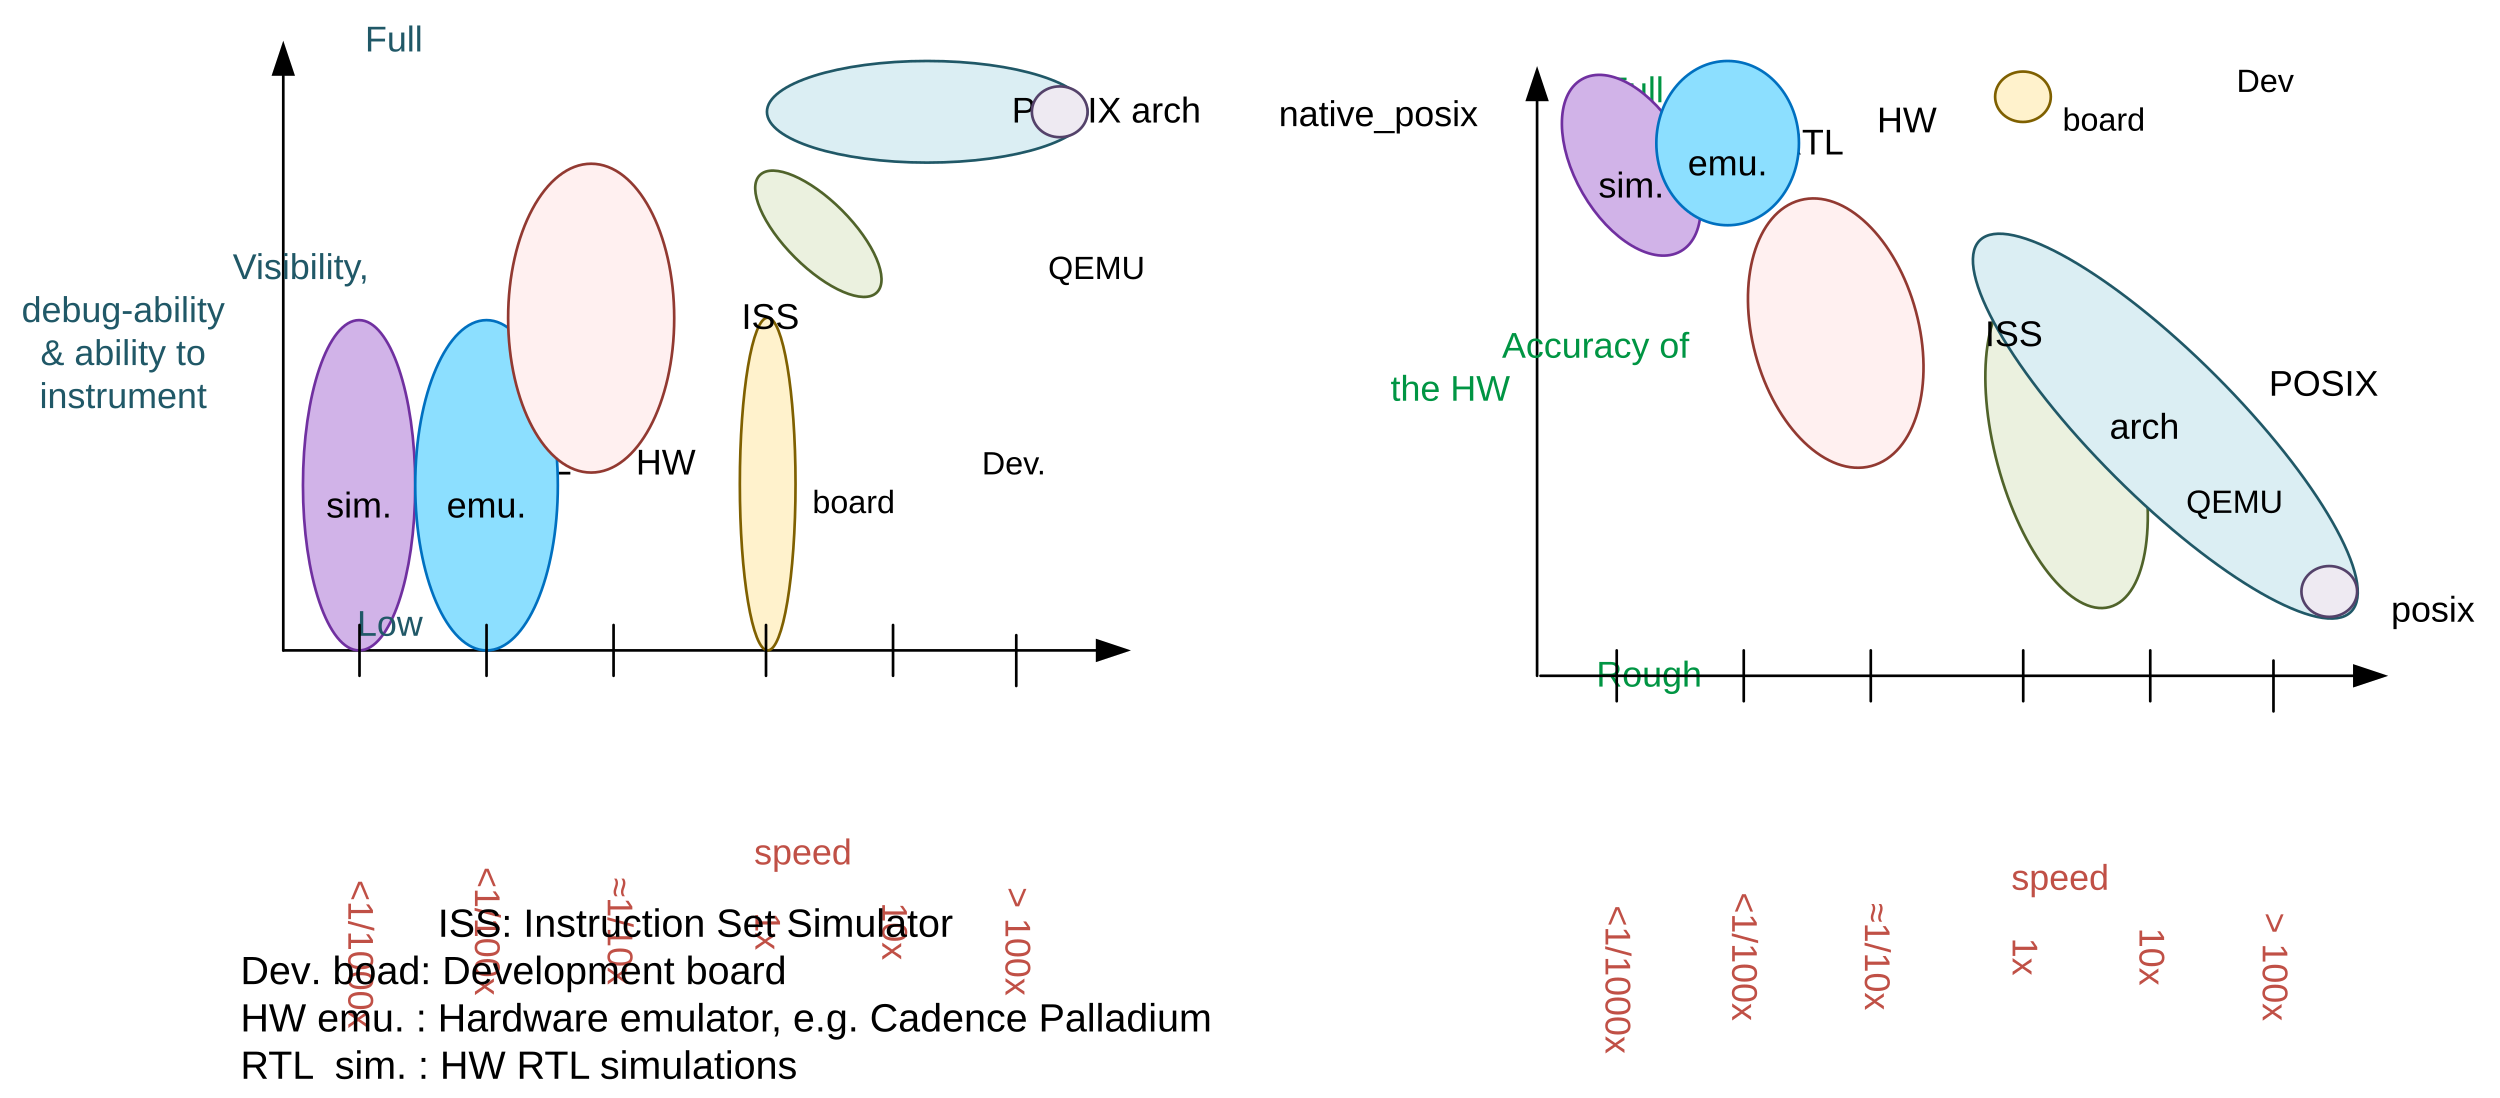
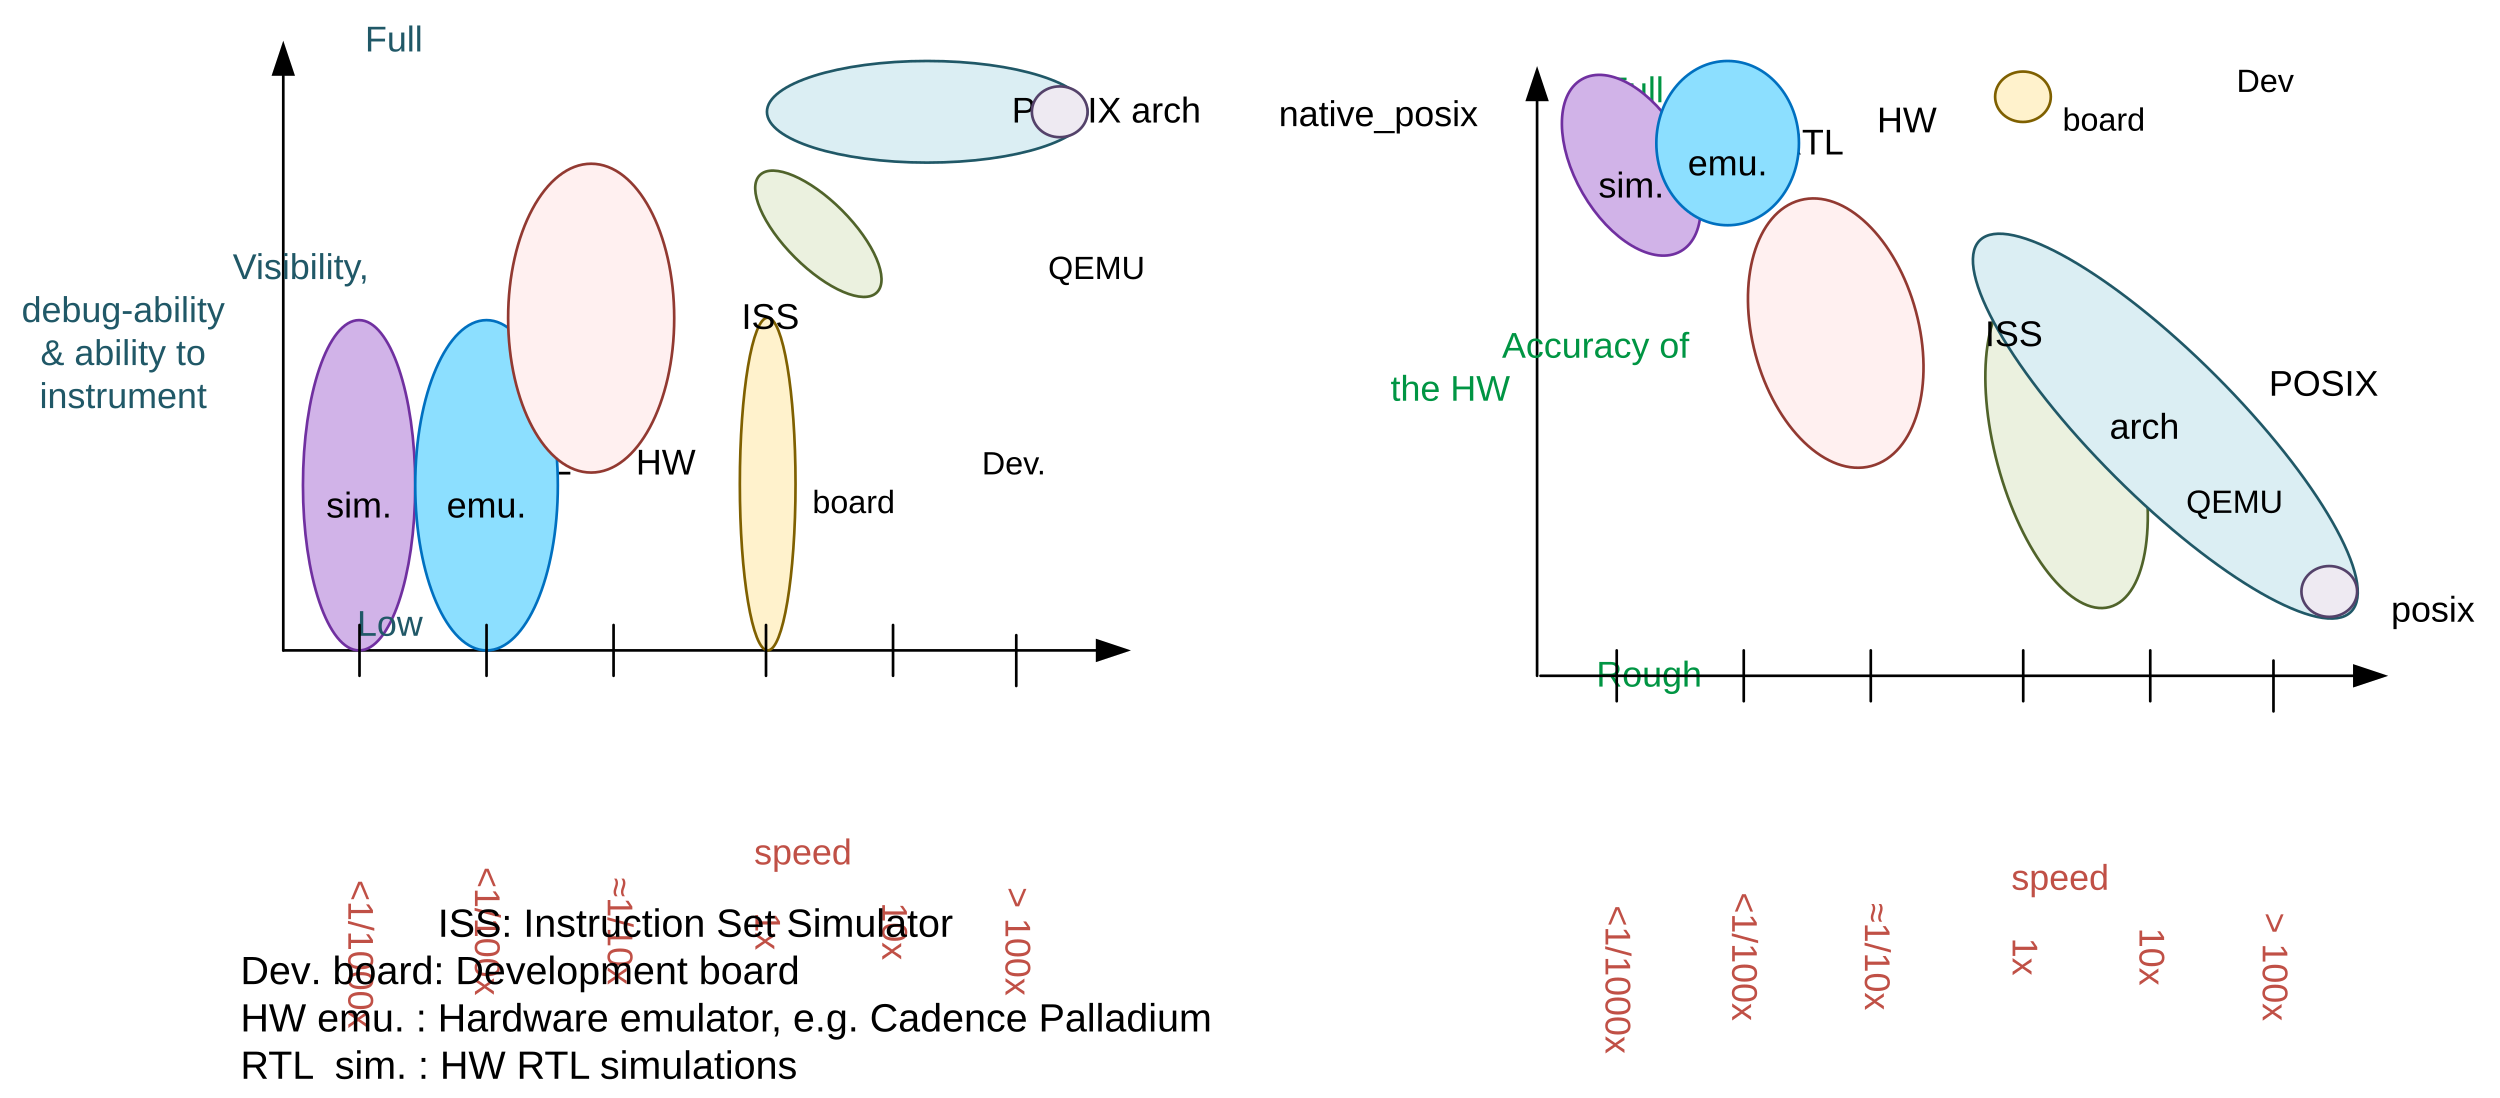
<svg xmlns="http://www.w3.org/2000/svg" xmlns:ns1="http://schemas.microsoft.com/visio/2003/SVGExtensions/" xmlns:xlink="http://www.w3.org/1999/xlink" width="9.685in" height="4.252in" viewBox="0 0 697.323 306.142" xml:space="preserve" color-interpolation-filters="sRGB" class="st19">
  <ns1:documentProperties ns1:langID="1033" ns1:metric="true" ns1:viewMarkup="false">
    <ns1:userDefs>
      <ns1:ud ns1:nameU="msvNoAutoConnect" ns1:val="VT0(1):26" />
    </ns1:userDefs>
  </ns1:documentProperties>
  <style type="text/css">
	
		.st1 {marker-end:url(#mrkr13-6);stroke:#000000;stroke-linecap:round;stroke-linejoin:round;stroke-width:0.75}
		.st2 {fill:#000000;fill-opacity:1;stroke:#000000;stroke-opacity:1;stroke-width:0.229}
		.st3 {fill:none;stroke:none;stroke-linecap:round;stroke-linejoin:round;stroke-width:0.75}
		.st4 {fill:#c05046;font-family:Arial;font-size:0.833em}
		.st5 {fill:#205867;font-family:Arial;font-size:0.833em}
		.st6 {font-size:1em}
		.st7 {fill:#009543;font-family:Arial;font-size:0.833em}
		.st8 {fill:#d1b3e8;stroke:#7030a0;stroke-linecap:round;stroke-linejoin:round;stroke-width:0.75}
		.st9 {fill:#000000;font-family:Arial;font-size:0.833em}
		.st10 {fill:#8cdfff;stroke:#0070c0;stroke-linecap:round;stroke-linejoin:round;stroke-width:0.75}
		.st11 {fill:#ebf1df;stroke:#50632a;stroke-linecap:round;stroke-linejoin:round;stroke-width:0.75}
		.st12 {stroke:#000000;stroke-linecap:round;stroke-linejoin:round;stroke-width:0.75}
		.st13 {fill:#000000;font-family:Arial;font-size:0.917em}
		.st14 {fill:#fff2cc;stroke:#7f6000;stroke-linecap:round;stroke-linejoin:round;stroke-width:0.75}
		.st15 {fill:#dbeef3;stroke:#205867;stroke-linecap:round;stroke-linejoin:round;stroke-width:0.75}
		.st16 {fill:#fff0f0;stroke:#923931;stroke-linecap:round;stroke-linejoin:round;stroke-width:0.75}
		.st17 {fill:#000000;font-family:Arial;font-size:0.75em}
		.st18 {fill:#eeeaf2;stroke:#54426a;stroke-linecap:round;stroke-linejoin:round;stroke-width:0.75}
		.st19 {fill:none;fill-rule:evenodd;font-size:12px;overflow:visible;stroke-linecap:square;stroke-miterlimit:3}
	
	</style>
  <defs id="Markers">
    <g id="lend13">
      <path d="M 3 1 L 0 0 L 3 -1 L 3 1 " style="stroke:none" />
    </g>
    <marker id="mrkr13-6" class="st2" ns1:arrowType="13" ns1:arrowSize="2" ns1:setback="13.08" refX="-13.08" orient="auto" markerUnits="strokeWidth" overflow="visible">
      <use xlink:href="#lend13" transform="scale(-4.36,-4.36) " />
    </marker>
  </defs>
  <g ns1:mID="0" ns1:index="1" ns1:groupContext="foregroundPage">
    <ns1:pageProperties ns1:drawingScale="0.0393701" ns1:pageScale="0.0393701" ns1:drawingUnits="24" ns1:shadowOffsetX="8.50394" ns1:shadowOffsetY="-8.50394" />
    <ns1:layer ns1:name="Connector" ns1:index="0" />
    <g id="shape1-1" ns1:mID="1" ns1:groupContext="shape" transform="translate(-227.126,181.417) rotate(-90)">
      <path d="M0 306.14 L160.27 306.14" class="st1" />
    </g>
    <g id="shape2-7" ns1:mID="2" ns1:groupContext="shape" transform="translate(79.0157,-124.724)">
      <path d="M0 306.14 L226.64 306.14" class="st1" />
    </g>
    <g id="shape3-12" ns1:mID="3" ns1:groupContext="shape" transform="translate(148.465,-53.8583)">
      <ns1:textBlock ns1:margins="rect(4,4,4,4)" ns1:tabSpace="42.5197" />
      <ns1:textRect cx="25.512" cy="291.969" width="51.03" height="28.346" />
      <rect x="0" y="277.795" width="51.024" height="28.346" class="st3" />
      <text x="11.89" y="294.97" class="st4" ns1:langID="6153">
        <ns1:paragraph ns1:horizAlign="1" />
        <ns1:tabList />speed</text>
    </g>
    <g id="shape4-15" ns1:mID="4" ns1:groupContext="shape" transform="translate(-3.18898,-199.134)">
      <ns1:textBlock ns1:margins="rect(4,4,4,4)" ns1:tabSpace="42.5197" />
      <ns1:textRect cx="37.559" cy="291.969" width="75.12" height="28.346" />
      <rect x="0" y="277.795" width="75.118" height="28.346" class="st3" />
      <text x="18.11" y="276.97" class="st5" ns1:langID="6153">
        <ns1:paragraph ns1:horizAlign="1" />
        <ns1:tabList />Visibility, <tspan x="9.21" dy="1.2em" class="st6">debug</tspan>-ability<ns1:newlineChar />
        <tspan x="14.49" dy="1.2em" class="st6">&amp; </tspan>ability to <tspan x="14.22" dy="1.2em" class="st6">instrument</tspan>
      </text>
    </g>
    <g id="shape8-21" ns1:mID="8" ns1:groupContext="shape" transform="translate(122.598,188.504) rotate(-90)">
      <path d="M0 306.14 L160.27 306.14" class="st1" />
    </g>
    <g id="shape9-26" ns1:mID="9" ns1:groupContext="shape" transform="translate(361.417,-189.185)">
      <ns1:textBlock ns1:margins="rect(4,4,4,4)" ns1:tabSpace="42.5197" />
      <ns1:textRect cx="31.89" cy="291.969" width="63.78" height="28.346" />
      <rect x="0" y="277.795" width="63.779" height="28.346" class="st3" />
      <text x="7.54" y="288.97" class="st7" ns1:langID="6153">
        <ns1:paragraph ns1:horizAlign="2" />
        <ns1:tabList />Accuracy of <tspan x="26.44" dy="1.2em" class="st6">the HW</tspan>
      </text>
    </g>
    <g id="shape32-30" ns1:mID="32" ns1:groupContext="shape" transform="translate(84.5022,-124.724)">
      <ns1:textBlock ns1:margins="rect(4,4,4,4)" ns1:tabSpace="42.5197" />
      <ns1:textRect cx="15.659" cy="260.079" width="31.32" height="92.126" />
      <ellipse cx="15.659" cy="260.079" rx="15.659" ry="46.063" class="st8" />
      <text x="6.21" y="257.08" class="st9" ns1:langID="6153">
        <ns1:paragraph ns1:horizAlign="1" />
        <ns1:tabList />RTL <tspan x="6.49" dy="1.2em" class="st6">sim</tspan>.</text>
    </g>
    <g id="shape31-34" ns1:mID="31" ns1:groupContext="shape" transform="translate(115.82,-124.724)">
      <ns1:textBlock ns1:margins="rect(4,4,4,4)" ns1:tabSpace="42.5197" />
      <ns1:textRect cx="19.888" cy="260.079" width="39.78" height="92.126" />
      <ellipse cx="19.888" cy="260.079" rx="19.888" ry="46.063" class="st10" />
      <text x="11.56" y="257.08" class="st9" ns1:langID="6153">
        <ns1:paragraph ns1:horizAlign="1" />
        <ns1:tabList />HW <tspan x="8.77" dy="1.2em" class="st6">emu</tspan>.</text>
    </g>
    <g id="shape34-38" ns1:mID="34" ns1:groupContext="shape" transform="translate(21.5629,-128.361) rotate(-45)">
      <ellipse cx="9.289" cy="283.032" rx="9.289" ry="23.11" class="st11" />
    </g>
    <g id="shape36-40" ns1:mID="36" ns1:groupContext="shape" transform="translate(378.334,-273.543)">
      <ns1:textBlock ns1:margins="rect(4,4,4,4)" ns1:tabSpace="42.5197" />
      <ns1:textRect cx="19.888" cy="299.055" width="39.78" height="14.173" />
      <rect x="0" y="291.969" width="39.776" height="14.173" class="st3" />
      <text x="19.66" y="302.06" class="st7" ns1:langID="6153">
        <ns1:paragraph ns1:horizAlign="2" />
        <ns1:tabList />Full</text>
    </g>
    <g id="shape37-43" ns1:mID="37" ns1:groupContext="shape" transform="translate(364.961,-110.551)">
      <ns1:textBlock ns1:margins="rect(4,4,4,4)" ns1:tabSpace="42.5197" />
      <ns1:textRect cx="31.89" cy="299.055" width="63.78" height="14.173" />
      <rect x="0" y="291.969" width="63.779" height="14.173" class="st3" />
      <text x="30.31" y="302.06" class="st7" ns1:langID="6153">
        <ns1:paragraph ns1:horizAlign="2" />
        <ns1:tabList />Rough</text>
    </g>
    <g id="shape38-46" ns1:mID="38" ns1:groupContext="shape" transform="translate(40.6109,-287.717)">
      <ns1:textBlock ns1:margins="rect(4,4,4,4)" ns1:tabSpace="42.5197" />
      <ns1:textRect cx="15.659" cy="299.055" width="31.32" height="14.173" />
      <rect x="0" y="291.969" width="31.318" height="14.173" class="st3" />
      <text x="11.2" y="302.06" class="st5" ns1:langID="6153">
        <ns1:paragraph ns1:horizAlign="2" />
        <ns1:tabList />Full</text>
    </g>
    <g id="shape39-49" ns1:mID="39" ns1:groupContext="shape" transform="translate(40.6109,-124.724)">
      <ns1:textBlock ns1:margins="rect(4,4,4,4)" ns1:tabSpace="42.5197" />
      <ns1:textRect cx="15.659" cy="299.055" width="31.32" height="14.173" />
      <rect x="0" y="291.969" width="31.318" height="14.173" class="st3" />
      <text x="8.97" y="302.06" class="st5" ns1:langID="6153">
        <ns1:paragraph ns1:horizAlign="2" />
        <ns1:tabList />Low</text>
    </g>
    <g id="shape41-52" ns1:mID="41" ns1:groupContext="shape" transform="translate(555.236,174.331) rotate(90)">
      <path d="M0 306.14 L14.17 306.14" class="st12" />
    </g>
    <g id="shape42-55" ns1:mID="42" ns1:groupContext="shape" transform="translate(477.283,174.331) rotate(90)">
      <path d="M0 306.14 L14.17 306.14" class="st12" />
    </g>
    <g id="shape43-58" ns1:mID="43" ns1:groupContext="shape" transform="translate(441.85,174.331) rotate(90)">
      <path d="M0 306.14 L14.17 306.14" class="st12" />
    </g>
    <g id="shape44-61" ns1:mID="44" ns1:groupContext="shape" transform="translate(406.417,174.331) rotate(90)">
      <path d="M0 306.14 L14.17 306.14" class="st12" />
    </g>
    <g id="shape45-64" ns1:mID="45" ns1:groupContext="shape" transform="translate(548.15,184.252) rotate(90)">
      <ns1:textBlock ns1:margins="rect(4,4,4,4)" ns1:tabSpace="42.5197" />
      <ns1:textRect cx="25.512" cy="299.055" width="51.03" height="14.173" />
      <rect x="0" y="291.969" width="51.024" height="14.173" class="st3" />
      <text x="17.45" y="302.06" class="st4" ns1:langID="6153">
        <ns1:paragraph ns1:horizAlign="1" />
        <ns1:tabList />10x</text>
    </g>
    <g id="shape46-67" ns1:mID="46" ns1:groupContext="shape" transform="translate(512.762,184.252) rotate(90)">
      <ns1:textBlock ns1:margins="rect(4,4,4,4)" ns1:tabSpace="42.5197" />
      <ns1:textRect cx="25.512" cy="299.055" width="51.03" height="14.173" />
      <rect x="0" y="291.969" width="51.024" height="14.173" class="st3" />
      <text x="20.23" y="302.06" class="st4" ns1:langID="6153">
        <ns1:paragraph ns1:horizAlign="1" />
        <ns1:tabList />1x</text>
    </g>
    <g id="shape47-70" ns1:mID="47" ns1:groupContext="shape" transform="translate(471.568,184.252) rotate(90)">
      <ns1:textBlock ns1:margins="rect(4,4,4,4)" ns1:tabSpace="42.5197" />
      <ns1:textRect cx="25.512" cy="299.055" width="51.03" height="14.173" />
      <rect x="0" y="291.969" width="51.024" height="14.173" class="st3" />
      <text x="10.54" y="302.06" class="st4" ns1:langID="6153">
        <ns1:paragraph ns1:horizAlign="1" />
        <ns1:tabList />≈1/10x</text>
    </g>
    <g id="shape48-73" ns1:mID="48" ns1:groupContext="shape" transform="translate(434.535,184.252) rotate(90)">
      <ns1:textBlock ns1:margins="rect(4,4,4,4)" ns1:tabSpace="42.5197" />
      <ns1:textRect cx="25.512" cy="299.055" width="51.03" height="14.173" />
      <rect x="0" y="291.969" width="51.024" height="14.173" class="st3" />
      <text x="7.58" y="302.06" class="st4" ns1:langID="6153">
        <ns1:paragraph ns1:horizAlign="1" />
        <ns1:tabList />&lt;1/100x</text>
    </g>
    <g id="shape49-76" ns1:mID="49" ns1:groupContext="shape" transform="translate(399.216,188.504) rotate(90)">
      <ns1:textBlock ns1:margins="rect(4,4,4,4)" ns1:tabSpace="42.5197" />
      <ns1:textRect cx="27.665" cy="299.055" width="55.34" height="14.173" />
      <rect x="0" y="291.969" width="55.331" height="14.173" class="st3" />
      <text x="6.95" y="302.06" class="st4" ns1:langID="6153">
        <ns1:paragraph ns1:horizAlign="1" />
        <ns1:tabList />&lt;1/1000x</text>
    </g>
    <g id="shape54-79" ns1:mID="54" ns1:groupContext="shape" transform="translate(63.0709,-2.83465)">
      <ns1:textBlock ns1:margins="rect(4,4,4,4)" ns1:tabSpace="42.5197" />
      <ns1:textRect cx="160.866" cy="280.63" width="321.74" height="51.024" />
      <rect x="0" y="255.118" width="321.732" height="51.024" class="st3" />
      <text x="4" y="264.13" class="st13" ns1:langID="6153">
        <ns1:paragraph />
        <ns1:tabList />ISS: Instruction Set Simulator<ns1:newlineChar />
-         <tspan x="4" dy="1.2em" class="st6">Dev</tspan>. boad: Development board<ns1:newlineChar />
+         <tspan x="4" dy="1.2em" class="st6">Dev</tspan>. board: Development board<ns1:newlineChar />
        <tspan x="4" dy="1.2em" class="st6">HW emu</tspan>. : Hardware emulator, e.g. Cadence Palladium<ns1:newlineChar />
        <tspan x="4" dy="1.2em" class="st6">RTL  sim</tspan>. : HW RTL simulations</text>
    </g>
    <g id="shape56-85" ns1:mID="56" ns1:groupContext="shape" transform="translate(206.362,-124.724)">
      <ellipse cx="7.767" cy="259.738" rx="7.767" ry="46.404" class="st14" />
    </g>
    <g id="shape33-87" ns1:mID="33" ns1:groupContext="shape" transform="translate(213.924,-260.787)">
      <ns1:textBlock ns1:margins="rect(4,4,4,4)" ns1:tabSpace="42.5197" />
      <ns1:textRect cx="44.691" cy="291.969" width="89.39" height="28.346" />
      <ellipse cx="44.691" cy="291.969" rx="44.691" ry="14.173" class="st15" />
      <text x="18.29" y="294.97" class="st9" ns1:langID="6153">
        <ns1:paragraph ns1:horizAlign="1" />
        <ns1:tabList />POSIX arch</text>
    </g>
    <g id="shape30-90" ns1:mID="30" ns1:groupContext="shape" transform="translate(141.732,-174.331)">
      <ns1:textBlock ns1:margins="rect(4,4,4,4)" ns1:tabSpace="42.5197" />
      <ns1:textRect cx="23.163" cy="263.071" width="46.33" height="86.142" />
      <ellipse cx="23.163" cy="263.071" rx="23.163" ry="43.071" class="st16" />
      <text x="15.1" y="266.07" class="st9" ns1:langID="6153">
        <ns1:paragraph ns1:horizAlign="1" />
        <ns1:tabList />ISS</text>
    </g>
    <g id="shape57-93" ns1:mID="57" ns1:groupContext="shape" transform="translate(589.606,177.165) rotate(90)">
      <path d="M0 306.14 L14.17 306.14" class="st12" />
    </g>
    <g id="shape58-96" ns1:mID="58" ns1:groupContext="shape" transform="translate(582.52,187.087) rotate(90)">
      <ns1:textBlock ns1:margins="rect(4,4,4,4)" ns1:tabSpace="42.5197" />
      <ns1:textRect cx="25.512" cy="299.055" width="51.03" height="14.173" />
      <rect x="0" y="291.969" width="51.024" height="14.173" class="st3" />
      <text x="10.36" y="302.06" class="st4" ns1:langID="6153">
        <ns1:paragraph ns1:horizAlign="1" />
        <ns1:tabList />&gt; 100x</text>
    </g>
    <g id="shape59-99" ns1:mID="59" ns1:groupContext="shape" transform="translate(302.23,-187.248) rotate(-30)">
      <ellipse cx="15.659" cy="278.476" rx="15.659" ry="27.665" class="st8" />
    </g>
    <g id="shape61-101" ns1:mID="61" ns1:groupContext="shape" transform="translate(489.994,-121.253) rotate(-15)">
      <ellipse cx="19.888" cy="259.738" rx="19.888" ry="46.404" class="st11" />
    </g>
    <g id="shape62-103" ns1:mID="62" ns1:groupContext="shape" transform="translate(556.498,-272.126)">
      <ellipse cx="7.767" cy="299.112" rx="7.767" ry="7.03" class="st14" />
    </g>
    <g id="shape63-105" ns1:mID="63" ns1:groupContext="shape" transform="translate(425.224,-31.7666) rotate(-45)">
      <ellipse cx="19.888" cy="232.905" rx="19.888" ry="73.237" class="st15" />
    </g>
    <g id="shape64-107" ns1:mID="64" ns1:groupContext="shape" transform="translate(420.366,-159.73) rotate(-15)">
      <ellipse cx="23.163" cy="267.758" rx="23.163" ry="38.384" class="st16" />
    </g>
    <g id="shape65-109" ns1:mID="65" ns1:groupContext="shape" transform="translate(429.689,-117.638)">
      <path d="M0 306.14 L226.64 306.14" class="st1" />
    </g>
    <g id="shape66-114" ns1:mID="66" ns1:groupContext="shape" transform="translate(499.138,-46.7717)">
      <ns1:textBlock ns1:margins="rect(4,4,4,4)" ns1:tabSpace="42.5197" />
      <ns1:textRect cx="25.512" cy="291.969" width="51.03" height="28.346" />
      <rect x="0" y="277.795" width="51.024" height="28.346" class="st3" />
      <text x="11.89" y="294.97" class="st4" ns1:langID="6153">
        <ns1:paragraph ns1:horizAlign="1" />
        <ns1:tabList />speed</text>
    </g>
    <g id="shape67-117" ns1:mID="67" ns1:groupContext="shape" transform="translate(870.476,181.417) rotate(90)">
      <path d="M0 306.14 L14.17 306.14" class="st12" />
    </g>
    <g id="shape68-120" ns1:mID="68" ns1:groupContext="shape" transform="translate(905.909,181.417) rotate(90)">
      <path d="M0 306.14 L14.17 306.14" class="st12" />
    </g>
    <g id="shape69-123" ns1:mID="69" ns1:groupContext="shape" transform="translate(827.957,181.417) rotate(90)">
      <path d="M0 306.14 L14.17 306.14" class="st12" />
    </g>
    <g id="shape70-126" ns1:mID="70" ns1:groupContext="shape" transform="translate(792.523,181.417) rotate(90)">
      <path d="M0 306.14 L14.17 306.14" class="st12" />
    </g>
    <g id="shape71-129" ns1:mID="71" ns1:groupContext="shape" transform="translate(757.09,181.417) rotate(90)">
      <path d="M0 306.14 L14.17 306.14" class="st12" />
    </g>
    <g id="shape72-132" ns1:mID="72" ns1:groupContext="shape" transform="translate(898.823,191.339) rotate(90)">
      <ns1:textBlock ns1:margins="rect(4,4,4,4)" ns1:tabSpace="42.5197" />
      <ns1:textRect cx="25.512" cy="299.055" width="51.03" height="14.173" />
      <rect x="0" y="291.969" width="51.024" height="14.173" class="st3" />
      <text x="17.45" y="302.06" class="st4" ns1:langID="6153">
        <ns1:paragraph ns1:horizAlign="1" />
        <ns1:tabList />10x</text>
    </g>
    <g id="shape73-135" ns1:mID="73" ns1:groupContext="shape" transform="translate(863.435,191.339) rotate(90)">
      <ns1:textBlock ns1:margins="rect(4,4,4,4)" ns1:tabSpace="42.5197" />
      <ns1:textRect cx="25.512" cy="299.055" width="51.03" height="14.173" />
      <rect x="0" y="291.969" width="51.024" height="14.173" class="st3" />
      <text x="20.23" y="302.06" class="st4" ns1:langID="6153">
        <ns1:paragraph ns1:horizAlign="1" />
        <ns1:tabList />1x</text>
    </g>
    <g id="shape74-138" ns1:mID="74" ns1:groupContext="shape" transform="translate(822.242,191.339) rotate(90)">
      <ns1:textBlock ns1:margins="rect(4,4,4,4)" ns1:tabSpace="42.5197" />
      <ns1:textRect cx="25.512" cy="299.055" width="51.03" height="14.173" />
      <rect x="0" y="291.969" width="51.024" height="14.173" class="st3" />
      <text x="10.54" y="302.06" class="st4" ns1:langID="6153">
        <ns1:paragraph ns1:horizAlign="1" />
        <ns1:tabList />≈1/10x</text>
    </g>
    <g id="shape75-141" ns1:mID="75" ns1:groupContext="shape" transform="translate(785.208,191.339) rotate(90)">
      <ns1:textBlock ns1:margins="rect(4,4,4,4)" ns1:tabSpace="42.5197" />
      <ns1:textRect cx="25.512" cy="299.055" width="51.03" height="14.173" />
      <rect x="0" y="291.969" width="51.024" height="14.173" class="st3" />
      <text x="7.58" y="302.06" class="st4" ns1:langID="6153">
        <ns1:paragraph ns1:horizAlign="1" />
        <ns1:tabList />&lt;1/100x</text>
    </g>
    <g id="shape76-144" ns1:mID="76" ns1:groupContext="shape" transform="translate(749.89,195.591) rotate(90)">
      <ns1:textBlock ns1:margins="rect(4,4,4,4)" ns1:tabSpace="42.5197" />
      <ns1:textRect cx="27.665" cy="299.055" width="55.34" height="14.173" />
      <rect x="0" y="291.969" width="55.331" height="14.173" class="st3" />
      <text x="6.95" y="302.06" class="st4" ns1:langID="6153">
        <ns1:paragraph ns1:horizAlign="1" />
        <ns1:tabList />&lt;1/1000x</text>
    </g>
    <g id="shape77-147" ns1:mID="77" ns1:groupContext="shape" transform="translate(940.279,184.252) rotate(90)">
      <path d="M0 306.14 L14.17 306.14" class="st12" />
    </g>
    <g id="shape78-150" ns1:mID="78" ns1:groupContext="shape" transform="translate(933.193,194.173) rotate(90)">
      <ns1:textBlock ns1:margins="rect(4,4,4,4)" ns1:tabSpace="42.5197" />
      <ns1:textRect cx="25.512" cy="299.055" width="51.03" height="14.173" />
      <rect x="0" y="291.969" width="51.024" height="14.173" class="st3" />
      <text x="10.36" y="302.06" class="st4" ns1:langID="6153">
        <ns1:paragraph ns1:horizAlign="1" />
        <ns1:tabList />&gt; 100x</text>
    </g>
    <g id="shape79-153" ns1:mID="79" ns1:groupContext="shape" transform="translate(578.268,-178.583)">
      <ns1:textBlock ns1:margins="rect(4,4,4,4)" ns1:tabSpace="42.5197" />
      <ns1:textRect cx="19.888" cy="291.969" width="39.78" height="28.346" />
      <rect x="0" y="277.795" width="39.776" height="28.346" class="st3" />
      <text x="4.6" y="288.97" class="st9" ns1:langID="6153">
        <ns1:paragraph ns1:horizAlign="1" />
        <ns1:tabList />POSIX <tspan x="10.16" dy="1.2em" class="st6">arch</tspan>
      </text>
    </g>
    <g id="shape80-157" ns1:mID="80" ns1:groupContext="shape" transform="translate(439.37,-232.386)">
      <ns1:textBlock ns1:margins="rect(4,4,4,4)" ns1:tabSpace="42.5197" />
      <ns1:textRect cx="15.659" cy="278.476" width="31.32" height="55.331" />
      <rect x="0" y="250.811" width="31.318" height="55.331" class="st3" />
      <text x="6.21" y="275.48" class="st9" ns1:langID="6153">
        <ns1:paragraph ns1:horizAlign="1" />
        <ns1:tabList />RTL <tspan x="6.49" dy="1.2em" class="st6">sim</tspan>.</text>
    </g>
    <g id="shape82-161" ns1:mID="82" ns1:groupContext="shape" transform="translate(496.063,-198.425)">
      <ns1:textBlock ns1:margins="rect(4,4,4,4)" ns1:tabSpace="42.5197" />
      <ns1:textRect cx="15.659" cy="291.969" width="31.32" height="28.346" />
      <rect x="0" y="277.795" width="31.318" height="28.346" class="st3" />
      <text x="7.6" y="294.97" class="st9" ns1:langID="6153">
        <ns1:paragraph ns1:horizAlign="1" />
        <ns1:tabList />ISS</text>
    </g>
    <g id="shape60-164" ns1:mID="60" ns1:groupContext="shape" transform="translate(462.002,-243.314)">
      <ns1:textBlock ns1:margins="rect(4,4,4,4)" ns1:tabSpace="42.5197" />
      <ns1:textRect cx="19.888" cy="283.232" width="39.78" height="45.819" />
      <ellipse cx="19.888" cy="283.232" rx="19.888" ry="22.91" class="st10" />
      <text x="11.56" y="280.23" class="st9" ns1:langID="6153">
        <ns1:paragraph ns1:horizAlign="1" />
        <ns1:tabList />HW <tspan x="8.77" dy="1.2em" class="st6">emu</tspan>.</text>
    </g>
    <g id="shape84-168" ns1:mID="84" ns1:groupContext="shape" transform="translate(558.379,-147.346)">
      <ns1:textBlock ns1:margins="rect(4,4,4,4)" ns1:tabSpace="42.5197" />
      <ns1:textRect cx="19.888" cy="287.689" width="39.78" height="36.906" />
      <rect x="0" y="269.236" width="39.776" height="36.906" class="st3" />
      <text x="6.39" y="290.39" class="st17" ns1:langID="6153">
        <ns1:paragraph ns1:horizAlign="1" />
        <ns1:tabList />QEMU</text>
    </g>
    <g id="shape85-171" ns1:mID="85" ns1:groupContext="shape" transform="translate(240.945,-223.937)">
      <ns1:textBlock ns1:margins="rect(4,4,4,4)" ns1:tabSpace="42.5197" />
      <ns1:textRect cx="19.888" cy="299.055" width="39.78" height="14.173" />
      <rect x="0" y="291.969" width="39.776" height="14.173" class="st3" />
      <text x="6.39" y="301.76" class="st17" ns1:langID="6153">
        <ns1:paragraph ns1:horizAlign="1" />
        <ns1:tabList />QEMU</text>
    </g>
    <g id="shape88-174" ns1:mID="88" ns1:groupContext="shape" transform="translate(646.299,-127.559)">
      <ns1:textBlock ns1:margins="rect(4,4,4,4)" ns1:tabSpace="42.5197" />
      <ns1:textRect cx="32.308" cy="291.969" width="64.62" height="28.346" />
      <rect x="0" y="277.795" width="64.616" height="28.346" class="st3" />
      <text x="16.19" y="288.97" class="st9" ns1:langID="6153">
        <ns1:paragraph ns1:horizAlign="1" />
        <ns1:tabList />native_<ns1:lf />
        <tspan x="20.64" dy="1.2em" class="st6">posix</tspan>
      </text>
    </g>
    <g id="shape89-178" ns1:mID="89" ns1:groupContext="shape" transform="translate(302.18,-259.795)">
      <ns1:textBlock ns1:margins="rect(4,4,4,4)" ns1:tabSpace="42.5197" />
      <ns1:textRect cx="32.308" cy="291.969" width="64.62" height="28.346" />
      <rect x="0" y="277.795" width="64.616" height="28.346" class="st3" />
      <text x="4.51" y="294.97" class="st9" ns1:langID="6153">
        <ns1:paragraph ns1:horizAlign="1" />
        <ns1:tabList />native_posix</text>
    </g>
    <g id="shape90-181" ns1:mID="90" ns1:groupContext="shape" transform="translate(287.819,-267.874)">
      <ns1:textBlock ns1:margins="rect(4,4,4,4)" ns1:tabSpace="42.5197" />
      <ellipse cx="7.767" cy="299.055" rx="7.767" ry="7.087" class="st18" />
    </g>
    <g id="shape91-183" ns1:mID="91" ns1:groupContext="shape" transform="translate(641.934,-134.079)">
      <ns1:textBlock ns1:margins="rect(4,4,4,4)" ns1:tabSpace="42.5197" />
      <ellipse cx="7.767" cy="299.055" rx="7.767" ry="7.087" class="st18" />
    </g>
    <g id="shape92-185" ns1:mID="92" ns1:groupContext="shape" transform="translate(218.222,-156.955)">
      <ns1:textBlock ns1:margins="rect(4,4,4,4)" ns1:tabSpace="42.5197" />
      <ns1:textRect cx="19.888" cy="291.969" width="39.78" height="28.346" />
      <rect x="0" y="277.795" width="39.776" height="28.346" class="st3" />
      <text x="10.64" y="289.27" class="st17" ns1:langID="6153">
        <ns1:paragraph ns1:horizAlign="1" />
        <ns1:tabList />Dev. <tspan x="8.38" dy="1.2em" class="st6">board</tspan>
      </text>
    </g>
    <g id="shape40-189" ns1:mID="40" ns1:groupContext="shape" transform="translate(519.803,174.331) rotate(90)">
      <path d="M0 306.14 L14.17 306.14" class="st12" />
    </g>
    <g id="shape93-192" ns1:mID="93" ns1:groupContext="shape" transform="translate(566.929,-263.622)">
      <ns1:textBlock ns1:margins="rect(4,4,4,4)" ns1:tabSpace="42.5197" />
      <ns1:textRect cx="19.888" cy="291.969" width="39.78" height="28.346" />
      <rect x="0" y="277.795" width="39.776" height="28.346" class="st3" />
      <text x="11.89" y="289.27" class="st17" ns1:langID="6153">
        <ns1:paragraph ns1:horizAlign="1" />
        <ns1:tabList />Dev <tspan x="8.38" dy="1.2em" class="st6">board</tspan>
      </text>
    </g>
  </g>
</svg>
